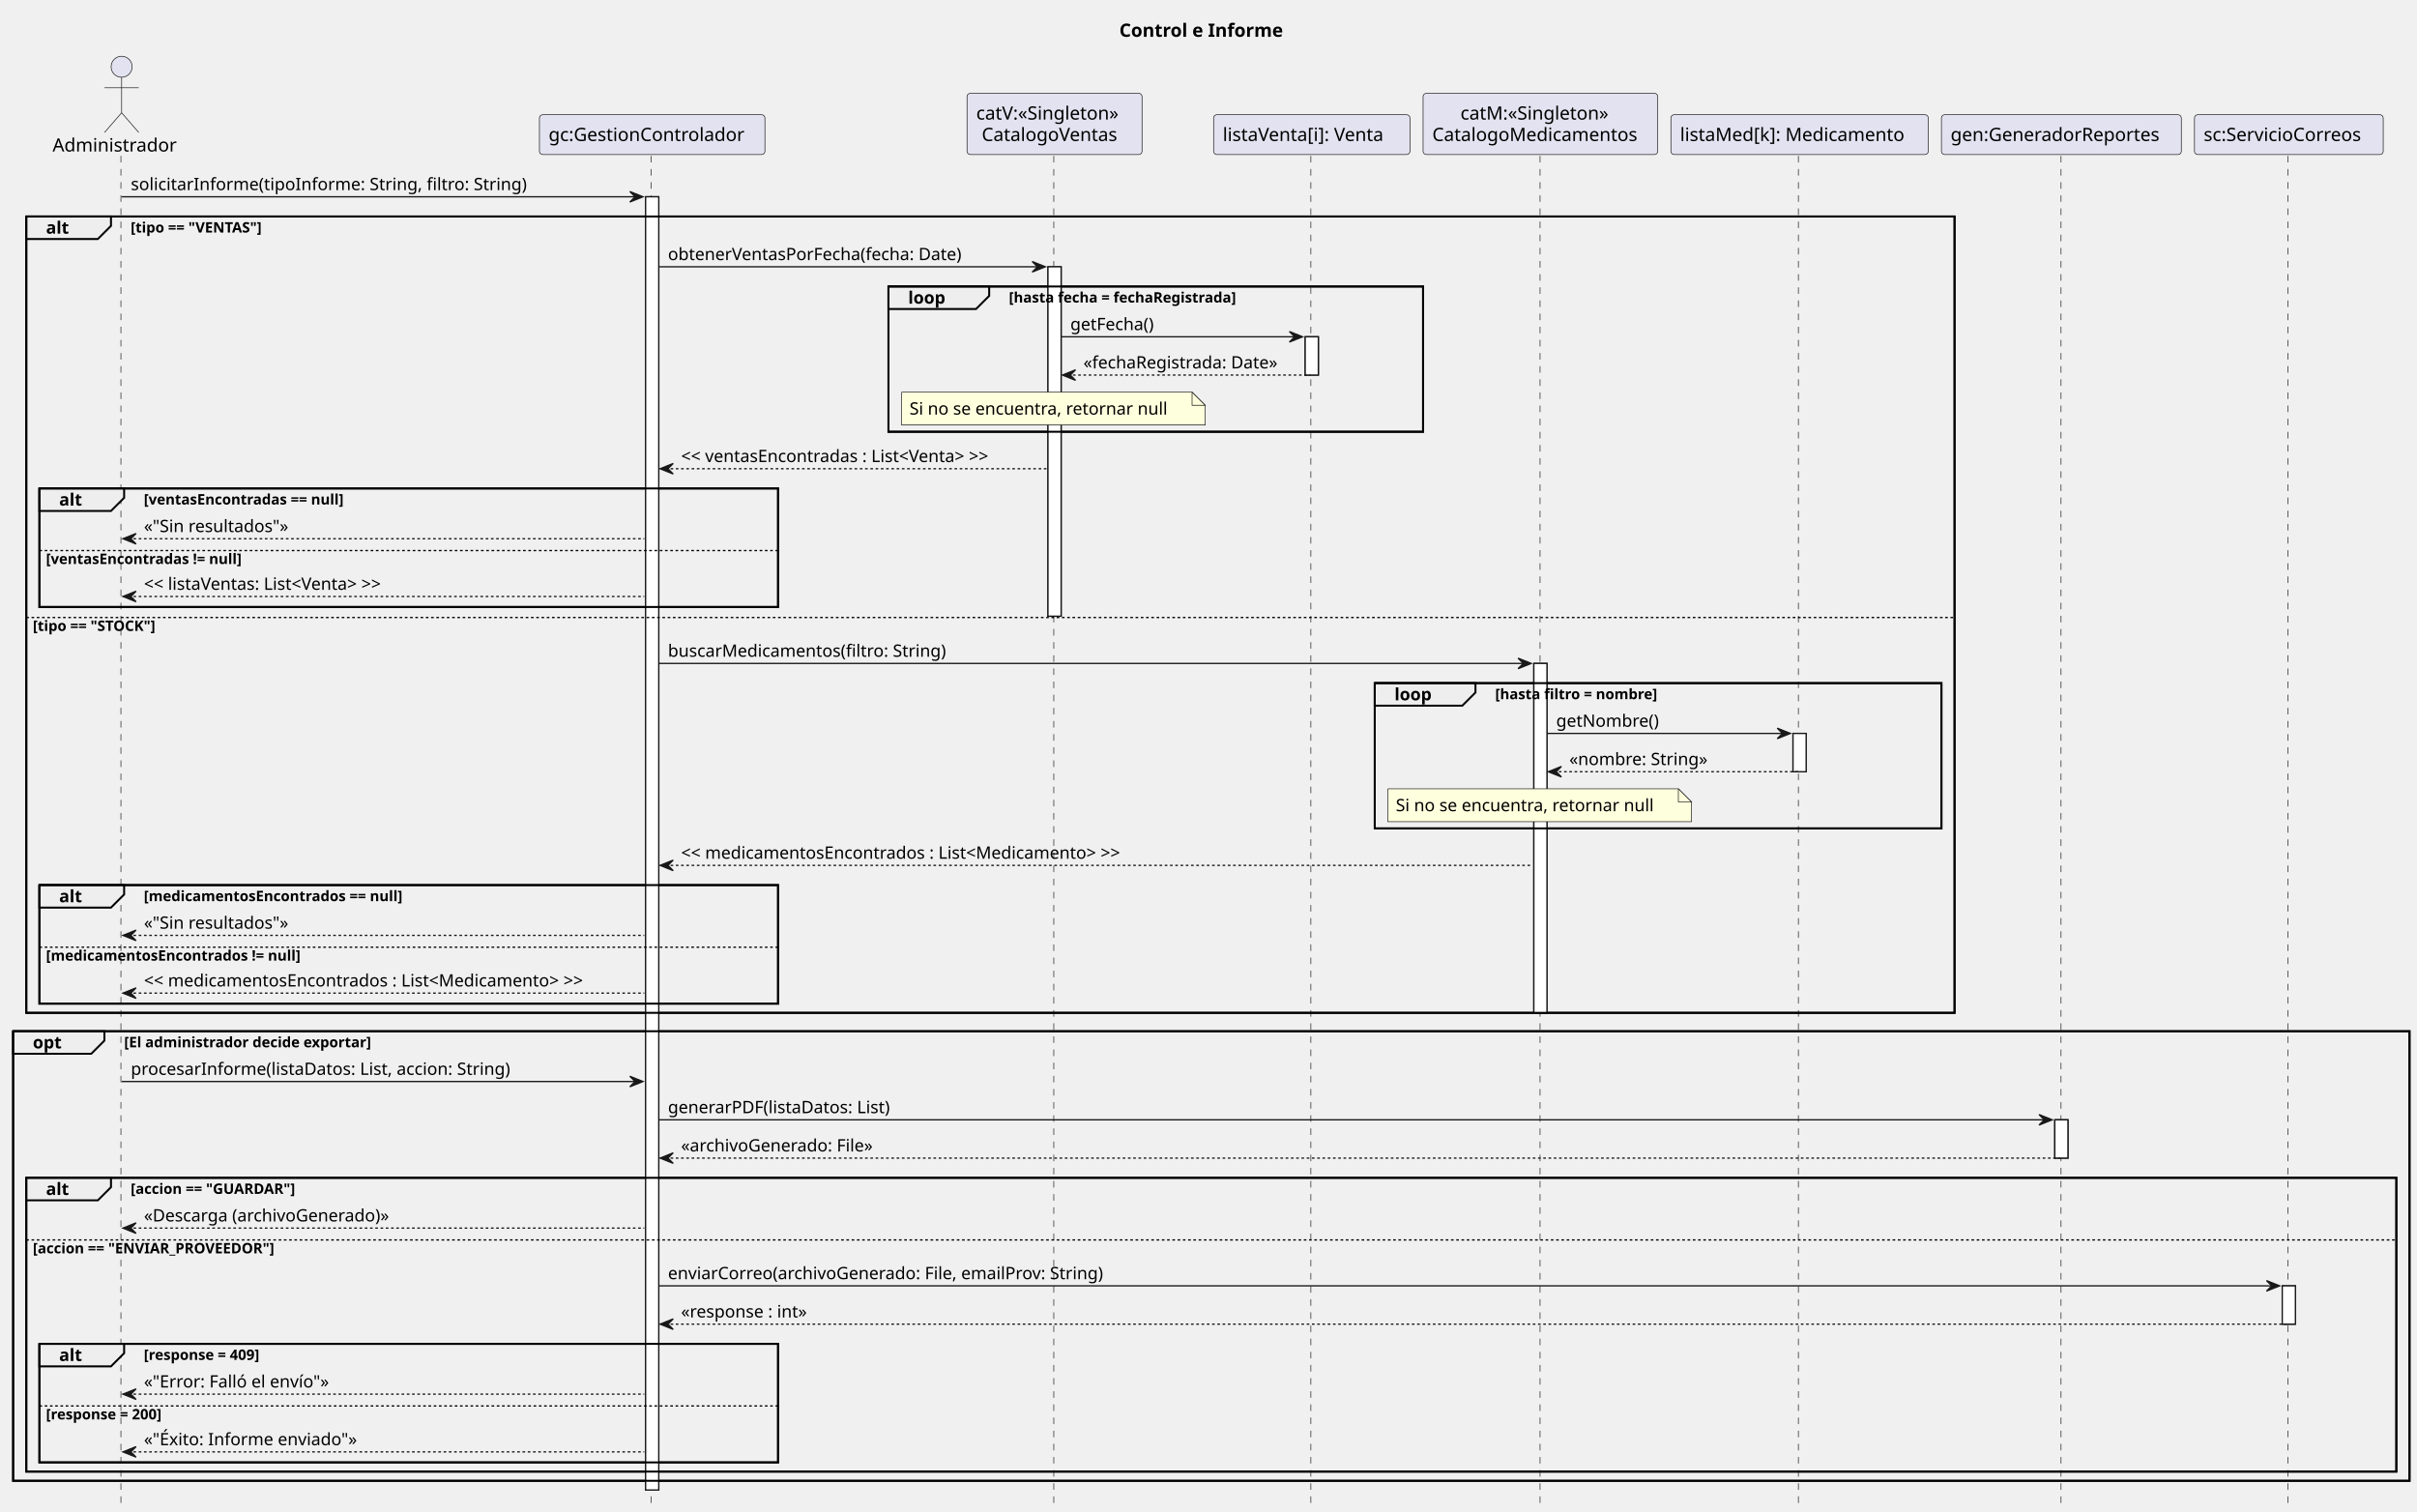
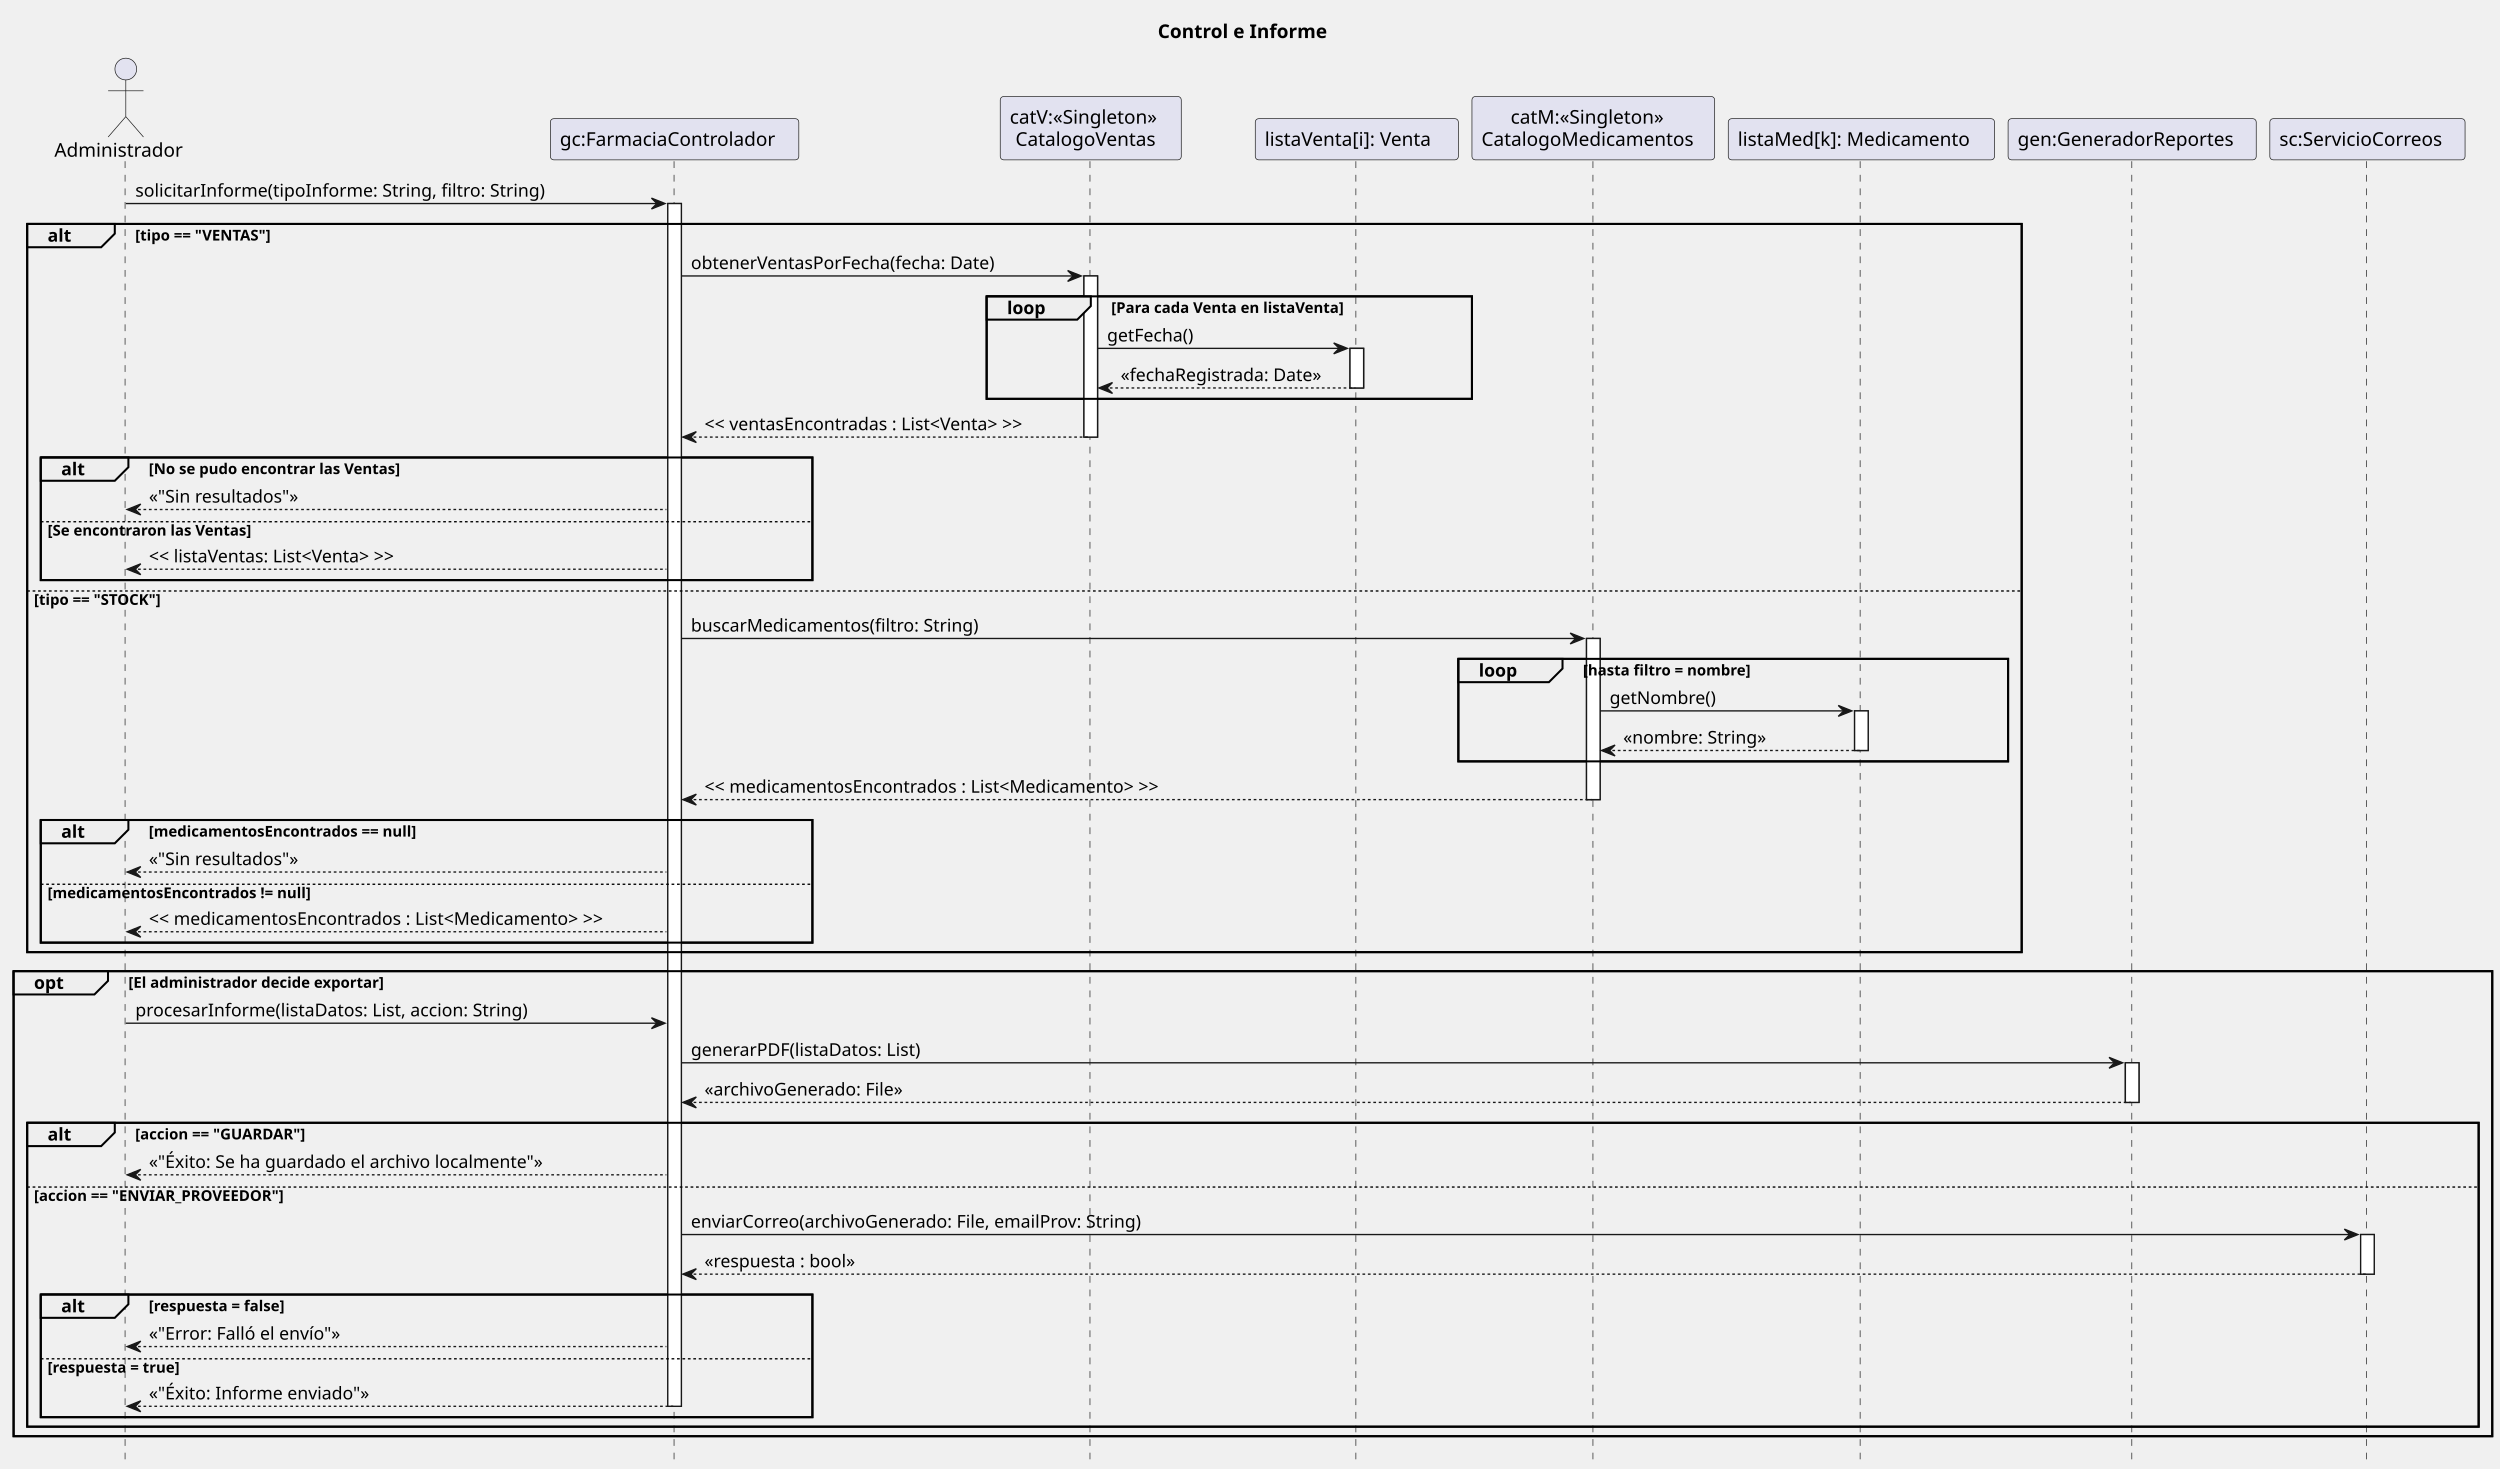
- <svg xmlns="http://www.w3.org/2000/svg" contentStyleType="text/css" data-diagram-type="SEQUENCE" height="1150px" preserveAspectRatio="none" style="width:1839px;height:1150px;background:#FFFFFF;" version="1.1" viewBox="0 0 1839 1150" width="1839px" zoomAndPan="magnify">
+ <svg xmlns="http://www.w3.org/2000/svg" contentStyleType="text/css" data-diagram-type="SEQUENCE" height="1080px" preserveAspectRatio="none" style="width:1839px;height:1080px;background:#FFFFFF;" version="1.1" viewBox="0 0 1839 1080" width="1839px" zoomAndPan="magnify">
  <defs />
  <g>
    <text fill="#000000" font-family="sans-serif" font-size="14" font-weight="bold" lengthAdjust="spacing" textLength="138.988" x="851.655" y="27.995">Control e Informe</text>
    <g>
-       <rect fill="#FFFFFF" height="984.008" style="stroke:#181818;stroke-width:1;" width="10" x="491.217" y="149.727" />
-     </g>
-     <g>
-       <rect fill="#FFFFFF" height="265.867" style="stroke:#181818;stroke-width:1;" width="10" x="797.36" y="202.992" />
+       <rect fill="#FFFFFF" height="884.742" style="stroke:#181818;stroke-width:1;" width="10" x="491.217" y="149.727" />
+     </g>
+     <g>
+       <rect fill="#FFFFFF" height="118.531" style="stroke:#181818;stroke-width:1;" width="10" x="797.36" y="202.992" />
    </g>
    <g>
      <rect fill="#FFFFFF" height="29.133" style="stroke:#181818;stroke-width:1;" width="10" x="993.073" y="256.258" />
    </g>
    <g>
-       <rect fill="#FFFFFF" height="265.867" style="stroke:#181818;stroke-width:1;" width="10" x="1167.04" y="504.797" />
-     </g>
-     <g>
-       <rect fill="#FFFFFF" height="29.133" style="stroke:#181818;stroke-width:1;" width="10" x="1364.235" y="558.062" />
-     </g>
-     <g>
-       <rect fill="#FFFFFF" height="29.133" style="stroke:#181818;stroke-width:1;" width="10" x="1563.419" y="852.062" />
-     </g>
-     <g>
-       <rect fill="#FFFFFF" height="29.133" style="stroke:#181818;stroke-width:1;" width="10" x="1736.491" y="978.398" />
-     </g>
-     <rect fill="none" height="605.938" style="stroke:#000000;stroke-width:1.5;" width="1467.156" x="20" y="164.727" />
-     <rect fill="none" height="110.531" style="stroke:#000000;stroke-width:1.5;" width="406.766" x="676" y="217.992" />
-     <rect fill="none" height="90.203" style="stroke:#000000;stroke-width:1.5;" width="562.004" x="30" y="371.656" />
-     <rect fill="none" height="110.531" style="stroke:#000000;stroke-width:1.5;" width="431.156" x="1046" y="519.797" />
-     <rect fill="none" height="90.203" style="stroke:#000000;stroke-width:1.5;" width="562.004" x="30" y="673.461" />
-     <rect fill="none" height="342.07" style="stroke:#000000;stroke-width:1.5;" width="1823.299" x="10" y="784.664" />
-     <rect fill="none" height="223.539" style="stroke:#000000;stroke-width:1.5;" width="1803.299" x="20" y="896.195" />
-     <rect fill="none" height="90.203" style="stroke:#000000;stroke-width:1.5;" width="562.004" x="30" y="1022.531" />
+       <rect fill="#FFFFFF" height="118.531" style="stroke:#181818;stroke-width:1;" width="10" x="1167.04" y="469.664" />
+     </g>
+     <g>
+       <rect fill="#FFFFFF" height="29.133" style="stroke:#181818;stroke-width:1;" width="10" x="1364.235" y="522.93" />
+     </g>
+     <g>
+       <rect fill="#FFFFFF" height="29.133" style="stroke:#181818;stroke-width:1;" width="10" x="1563.419" y="781.797" />
+     </g>
+     <g>
+       <rect fill="#FFFFFF" height="29.133" style="stroke:#181818;stroke-width:1;" width="10" x="1736.491" y="908.133" />
+     </g>
+     <rect fill="none" height="535.672" style="stroke:#000000;stroke-width:1.5;" width="1467.156" x="20" y="164.727" />
+     <rect fill="none" height="75.398" style="stroke:#000000;stroke-width:1.5;" width="356.984" x="725.781" y="217.992" />
+     <rect fill="none" height="90.203" style="stroke:#000000;stroke-width:1.5;" width="567.603" x="30" y="336.523" />
+     <rect fill="none" height="75.398" style="stroke:#000000;stroke-width:1.5;" width="404.391" x="1072.766" y="484.664" />
+     <rect fill="none" height="90.203" style="stroke:#000000;stroke-width:1.5;" width="567.603" x="30" y="603.195" />
+     <rect fill="none" height="342.07" style="stroke:#000000;stroke-width:1.5;" width="1823.299" x="10" y="714.398" />
+     <rect fill="none" height="223.539" style="stroke:#000000;stroke-width:1.5;" width="1803.299" x="20" y="825.93" />
+     <rect fill="none" height="90.203" style="stroke:#000000;stroke-width:1.5;" width="567.603" x="30" y="952.266" />
    <g class="participant-lifeline" data-entity-uid="part1" data-qualified-name="admin" id="part1-lifeline">
      <g>
-         <rect fill="#000000" fill-opacity="0" height="1025.141" width="8" x="88.54" y="118.594" />
-         <line style="stroke:#181818;stroke-width:0.5;stroke-dasharray:5,5;" x1="92" x2="92" y1="118.594" y2="1143.734" />
+         <rect fill="#000000" fill-opacity="0" height="954.875" width="8" x="88.54" y="118.594" />
+         <line style="stroke:#181818;stroke-width:0.5;stroke-dasharray:5,5;" x1="92" x2="92" y1="118.594" y2="1073.469" />
      </g>
    </g>
    <g class="participant-lifeline" data-entity-uid="part2" data-qualified-name="ctrl" id="part2-lifeline">
      <g>
-         <rect fill="#000000" fill-opacity="0" height="1025.141" width="8" x="492.217" y="118.594" />
-         <line style="stroke:#181818;stroke-width:0.5;stroke-dasharray:5,5;" x1="495.429" x2="495.429" y1="118.594" y2="1143.734" />
+         <rect fill="#000000" fill-opacity="0" height="954.875" width="8" x="492.217" y="118.594" />
+         <line style="stroke:#181818;stroke-width:0.5;stroke-dasharray:5,5;" x1="495.831" x2="495.831" y1="118.594" y2="1073.469" />
      </g>
    </g>
    <g class="participant-lifeline" data-entity-uid="part3" data-qualified-name="cat_ventas" id="part3-lifeline">
      <g>
-         <rect fill="#000000" fill-opacity="0" height="1025.141" width="8" x="798.36" y="118.594" />
-         <line style="stroke:#181818;stroke-width:0.5;stroke-dasharray:5,5;" x1="801.781" x2="801.781" y1="118.594" y2="1143.734" />
+         <rect fill="#000000" fill-opacity="0" height="954.875" width="8" x="798.36" y="118.594" />
+         <line style="stroke:#181818;stroke-width:0.5;stroke-dasharray:5,5;" x1="801.781" x2="801.781" y1="118.594" y2="1073.469" />
      </g>
    </g>
    <g class="participant-lifeline" data-entity-uid="part4" data-qualified-name="venta" id="part4-lifeline">
      <g>
-         <rect fill="#000000" fill-opacity="0" height="1025.141" width="8" x="994.073" y="118.594" />
-         <line style="stroke:#181818;stroke-width:0.5;stroke-dasharray:5,5;" x1="997.38" x2="997.38" y1="118.594" y2="1143.734" />
+         <rect fill="#000000" fill-opacity="0" height="954.875" width="8" x="994.073" y="118.594" />
+         <line style="stroke:#181818;stroke-width:0.5;stroke-dasharray:5,5;" x1="997.38" x2="997.38" y1="118.594" y2="1073.469" />
      </g>
    </g>
    <g class="participant-lifeline" data-entity-uid="part5" data-qualified-name="cat_med" id="part5-lifeline">
      <g>
-         <rect fill="#000000" fill-opacity="0" height="1025.141" width="8" x="1168.04" y="118.594" />
-         <line style="stroke:#181818;stroke-width:0.5;stroke-dasharray:5,5;" x1="1171.766" x2="1171.766" y1="118.594" y2="1143.734" />
+         <rect fill="#000000" fill-opacity="0" height="954.875" width="8" x="1168.04" y="118.594" />
+         <line style="stroke:#181818;stroke-width:0.5;stroke-dasharray:5,5;" x1="1171.766" x2="1171.766" y1="118.594" y2="1073.469" />
      </g>
    </g>
    <g class="participant-lifeline" data-entity-uid="part6" data-qualified-name="med" id="part6-lifeline">
      <g>
-         <rect fill="#000000" fill-opacity="0" height="1025.141" width="8" x="1365.235" y="118.594" />
-         <line style="stroke:#181818;stroke-width:0.5;stroke-dasharray:5,5;" x1="1368.313" x2="1368.313" y1="118.594" y2="1143.734" />
+         <rect fill="#000000" fill-opacity="0" height="954.875" width="8" x="1365.235" y="118.594" />
+         <line style="stroke:#181818;stroke-width:0.5;stroke-dasharray:5,5;" x1="1368.313" x2="1368.313" y1="118.594" y2="1073.469" />
      </g>
    </g>
    <g class="participant-lifeline" data-entity-uid="part7" data-qualified-name="gen" id="part7-lifeline">
      <g>
-         <rect fill="#000000" fill-opacity="0" height="1025.141" width="8" x="1564.419" y="118.594" />
-         <line style="stroke:#181818;stroke-width:0.5;stroke-dasharray:5,5;" x1="1568.156" x2="1568.156" y1="118.594" y2="1143.734" />
+         <rect fill="#000000" fill-opacity="0" height="954.875" width="8" x="1564.419" y="118.594" />
+         <line style="stroke:#181818;stroke-width:0.5;stroke-dasharray:5,5;" x1="1568.156" x2="1568.156" y1="118.594" y2="1073.469" />
      </g>
    </g>
    <g class="participant-lifeline" data-entity-uid="part8" data-qualified-name="srv_mail" id="part8-lifeline">
      <g>
-         <rect fill="#000000" fill-opacity="0" height="1025.141" width="8" x="1737.491" y="118.594" />
-         <line style="stroke:#181818;stroke-width:0.5;stroke-dasharray:5,5;" x1="1740.683" x2="1740.683" y1="118.594" y2="1143.734" />
+         <rect fill="#000000" fill-opacity="0" height="954.875" width="8" x="1737.491" y="118.594" />
+         <line style="stroke:#181818;stroke-width:0.5;stroke-dasharray:5,5;" x1="1740.683" x2="1740.683" y1="118.594" y2="1073.469" />
      </g>
    </g>
    <g class="participant participant-head" data-entity-uid="part1" data-qualified-name="admin" id="part1-head">
      <text fill="#000000" font-family="sans-serif" font-size="14" lengthAdjust="spacing" textLength="99.08" x="40" y="115.292">Administrador</text>
      <ellipse cx="92.54" cy="50.797" fill="#E2E2F0" rx="8" ry="8" style="stroke:#181818;stroke-width:0.5;" />
      <path d="M92.54,58.797 L92.54,85.797 M79.54,66.797 L105.54,66.797 M92.54,85.797 L79.54,100.797 M92.54,85.797 L105.54,100.797" fill="none" style="stroke:#181818;stroke-width:0.5;" />
    </g>
    <g class="participant participant-head" data-entity-uid="part2" data-qualified-name="ctrl" id="part2-head">
-       <rect fill="#E2E2F0" height="30.297" rx="2.5" ry="2.5" style="stroke:#181818;stroke-width:0.5;" width="171.575" x="410.429" y="87.297" />
-       <text fill="#000000" font-family="sans-serif" font-size="14" lengthAdjust="spacing" textLength="157.575" x="417.429" y="107.292">gc:GestionControlador</text>
+       <rect fill="#E2E2F0" height="30.297" rx="2.5" ry="2.5" style="stroke:#181818;stroke-width:0.5;" width="182.773" x="404.831" y="87.297" />
+       <text fill="#000000" font-family="sans-serif" font-size="14" lengthAdjust="spacing" textLength="168.773" x="411.831" y="107.292">gc:FarmaciaControlador</text>
    </g>
    <g class="participant participant-head" data-entity-uid="part3" data-qualified-name="cat_ventas" id="part3-head">
      <rect fill="#E2E2F0" height="46.594" rx="2.5" ry="2.5" style="stroke:#181818;stroke-width:0.5;" width="133.157" x="735.781" y="71" />
      <text fill="#000000" font-family="sans-serif" font-size="14" lengthAdjust="spacing" textLength="119.157" x="742.781" y="90.995">catV:«Singleton»</text>
      <text fill="#000000" font-family="sans-serif" font-size="14" lengthAdjust="spacing" textLength="110.756" x="746.982" y="107.292">CatalogoVentas</text>
    </g>
    <g class="participant participant-head" data-entity-uid="part4" data-qualified-name="venta" id="part4-head">
      <rect fill="#E2E2F0" height="30.297" rx="2.5" ry="2.5" style="stroke:#181818;stroke-width:0.5;" width="149.386" x="923.38" y="87.297" />
      <text fill="#000000" font-family="sans-serif" font-size="14" lengthAdjust="spacing" textLength="135.386" x="930.38" y="107.292">listaVenta[i]: Venta</text>
    </g>
    <g class="participant participant-head" data-entity-uid="part5" data-qualified-name="cat_med" id="part5-head">
      <rect fill="#E2E2F0" height="46.594" rx="2.5" ry="2.5" style="stroke:#181818;stroke-width:0.5;" width="178.548" x="1082.766" y="71" />
      <text fill="#000000" font-family="sans-serif" font-size="14" lengthAdjust="spacing" textLength="121.659" x="1111.21" y="90.995">catM:«Singleton»</text>
      <text fill="#000000" font-family="sans-serif" font-size="14" lengthAdjust="spacing" textLength="164.548" x="1089.766" y="107.292">CatalogoMedicamentos</text>
    </g>
    <g class="participant participant-head" data-entity-uid="part6" data-qualified-name="med" id="part6-head">
      <rect fill="#E2E2F0" height="30.297" rx="2.5" ry="2.5" style="stroke:#181818;stroke-width:0.5;" width="195.843" x="1271.313" y="87.297" />
      <text fill="#000000" font-family="sans-serif" font-size="14" lengthAdjust="spacing" textLength="181.843" x="1278.313" y="107.292">listaMed[k]: Medicamento</text>
    </g>
    <g class="participant participant-head" data-entity-uid="part7" data-qualified-name="gen" id="part7-head">
      <rect fill="#E2E2F0" height="30.297" rx="2.5" ry="2.5" style="stroke:#181818;stroke-width:0.5;" width="182.526" x="1477.156" y="87.297" />
      <text fill="#000000" font-family="sans-serif" font-size="14" lengthAdjust="spacing" textLength="168.526" x="1484.156" y="107.292">gen:GeneradorReportes</text>
    </g>
    <g class="participant participant-head" data-entity-uid="part8" data-qualified-name="srv_mail" id="part8-head">
      <rect fill="#E2E2F0" height="30.297" rx="2.5" ry="2.5" style="stroke:#181818;stroke-width:0.5;" width="143.616" x="1669.683" y="87.297" />
      <text fill="#000000" font-family="sans-serif" font-size="14" lengthAdjust="spacing" textLength="129.616" x="1676.683" y="107.292">sc:ServicioCorreos</text>
    </g>
    <g>
-       <rect fill="#FFFFFF" height="984.008" style="stroke:#181818;stroke-width:1;" width="10" x="491.217" y="149.727" />
-     </g>
-     <g>
-       <rect fill="#FFFFFF" height="265.867" style="stroke:#181818;stroke-width:1;" width="10" x="797.36" y="202.992" />
+       <rect fill="#FFFFFF" height="884.742" style="stroke:#181818;stroke-width:1;" width="10" x="491.217" y="149.727" />
+     </g>
+     <g>
+       <rect fill="#FFFFFF" height="118.531" style="stroke:#181818;stroke-width:1;" width="10" x="797.36" y="202.992" />
    </g>
    <g>
      <rect fill="#FFFFFF" height="29.133" style="stroke:#181818;stroke-width:1;" width="10" x="993.073" y="256.258" />
    </g>
    <g>
-       <rect fill="#FFFFFF" height="265.867" style="stroke:#181818;stroke-width:1;" width="10" x="1167.04" y="504.797" />
-     </g>
-     <g>
-       <rect fill="#FFFFFF" height="29.133" style="stroke:#181818;stroke-width:1;" width="10" x="1364.235" y="558.062" />
-     </g>
-     <g>
-       <rect fill="#FFFFFF" height="29.133" style="stroke:#181818;stroke-width:1;" width="10" x="1563.419" y="852.062" />
-     </g>
-     <g>
-       <rect fill="#FFFFFF" height="29.133" style="stroke:#181818;stroke-width:1;" width="10" x="1736.491" y="978.398" />
+       <rect fill="#FFFFFF" height="118.531" style="stroke:#181818;stroke-width:1;" width="10" x="1167.04" y="469.664" />
+     </g>
+     <g>
+       <rect fill="#FFFFFF" height="29.133" style="stroke:#181818;stroke-width:1;" width="10" x="1364.235" y="522.93" />
+     </g>
+     <g>
+       <rect fill="#FFFFFF" height="29.133" style="stroke:#181818;stroke-width:1;" width="10" x="1563.419" y="781.797" />
+     </g>
+     <g>
+       <rect fill="#FFFFFF" height="29.133" style="stroke:#181818;stroke-width:1;" width="10" x="1736.491" y="908.133" />
    </g>
    <g class="message" data-entity-1="part1" data-entity-2="part2" id="msg1">
      <polygon fill="#181818" points="479.217,145.727,489.217,149.727,479.217,153.727,483.217,149.727" style="stroke:#181818;stroke-width:1;" />
      <line style="stroke:#181818;stroke-width:1;" x1="92.54" x2="485.217" y1="149.727" y2="149.727" />
      <text fill="#000000" font-family="sans-serif" font-size="13" lengthAdjust="spacing" textLength="320.474" x="99.54" y="144.661">solicitarInforme(tipoInforme: String, filtro: String)</text>
    </g>
    <path d="M20,164.727 L84.443,164.727 L84.443,171.859 L74.443,181.859 L20,181.859 L20,164.727" fill="#EEEEEE" style="stroke:#000000;stroke-width:1.5;" />
-     <rect fill="none" height="605.938" style="stroke:#000000;stroke-width:1.5;" width="1467.156" x="20" y="164.727" />
+     <rect fill="none" height="535.672" style="stroke:#000000;stroke-width:1.5;" width="1467.156" x="20" y="164.727" />
    <text fill="#000000" font-family="sans-serif" font-size="13" font-weight="bold" lengthAdjust="spacing" textLength="19.443" x="35" y="177.793">alt</text>
    <text fill="#000000" font-family="sans-serif" font-size="11" font-weight="bold" lengthAdjust="spacing" textLength="121.242" x="99.443" y="176.937">[tipo == "VENTAS"]</text>
    <g class="message" data-entity-1="part2" data-entity-2="part3" id="msg2">
      <polygon fill="#181818" points="785.36,198.992,795.36,202.992,785.36,206.992,789.36,202.992" style="stroke:#181818;stroke-width:1;" />
      <line style="stroke:#181818;stroke-width:1;" x1="501.217" x2="791.36" y1="202.992" y2="202.992" />
      <text fill="#000000" font-family="sans-serif" font-size="13" lengthAdjust="spacing" textLength="241.471" x="508.217" y="197.926">obtenerVentasPorFecha(fecha: Date)</text>
    </g>
-     <path d="M676,217.992 L752.624,217.992 L752.624,225.125 L742.624,235.125 L676,235.125 L676,217.992" fill="#EEEEEE" style="stroke:#000000;stroke-width:1.5;" />
-     <rect fill="none" height="110.531" style="stroke:#000000;stroke-width:1.5;" width="406.766" x="676" y="217.992" />
-     <text fill="#000000" font-family="sans-serif" font-size="13" font-weight="bold" lengthAdjust="spacing" textLength="31.624" x="691" y="231.059">loop</text>
-     <text fill="#000000" font-family="sans-serif" font-size="11" font-weight="bold" lengthAdjust="spacing" textLength="200.809" x="767.624" y="230.203">[hasta fecha = fechaRegistrada]</text>
+     <path d="M725.781,217.992 L802.405,217.992 L802.405,225.125 L792.405,235.125 L725.781,235.125 L725.781,217.992" fill="#EEEEEE" style="stroke:#000000;stroke-width:1.5;" />
+     <rect fill="none" height="75.398" style="stroke:#000000;stroke-width:1.5;" width="356.984" x="725.781" y="217.992" />
+     <text fill="#000000" font-family="sans-serif" font-size="13" font-weight="bold" lengthAdjust="spacing" textLength="31.624" x="740.781" y="231.059">loop</text>
+     <text fill="#000000" font-family="sans-serif" font-size="11" font-weight="bold" lengthAdjust="spacing" textLength="197.978" x="817.405" y="230.203">[Para cada Venta en listaVenta]</text>
    <g class="message" data-entity-1="part3" data-entity-2="part4" id="msg3">
      <polygon fill="#181818" points="981.073,252.258,991.073,256.258,981.073,260.258,985.073,256.258" style="stroke:#181818;stroke-width:1;" />
      <line style="stroke:#181818;stroke-width:1;" x1="807.36" x2="987.073" y1="256.258" y2="256.258" />
      <text fill="#000000" font-family="sans-serif" font-size="13" lengthAdjust="spacing" textLength="70.319" x="814.36" y="251.192">getFecha()</text>
    </g>
    <g class="message" data-entity-1="part4" data-entity-2="part3" id="msg4">
      <polygon fill="#181818" points="818.36,281.391,808.36,285.391,818.36,289.391,814.36,285.391" style="stroke:#181818;stroke-width:1;" />
      <line style="stroke:#181818;stroke-width:1;stroke-dasharray:2,2;" x1="812.36" x2="997.073" y1="285.391" y2="285.391" />
      <text fill="#000000" font-family="sans-serif" font-size="13" lengthAdjust="spacing" textLength="161.713" x="824.36" y="280.325">«fechaRegistrada: Date»</text>
    </g>
-     <path d="M686,298.391 L686,323.391 L917,323.391 L917,308.391 L907,298.391 L686,298.391" fill="#FEFFDD" style="stroke:#181818;stroke-width:0.5;" />
-     <path d="M907,298.391 L907,308.391 L917,308.391 L907,298.391" fill="#FEFFDD" style="stroke:#181818;stroke-width:0.5;" />
-     <text fill="#000000" font-family="sans-serif" font-size="13" lengthAdjust="spacing" textLength="210.882" x="692" y="315.457">Si no se encuentra, retornar null</text>
    <g class="message" data-entity-1="part3" data-entity-2="part2" id="msg5">
-       <polygon fill="#181818" points="512.217,352.656,502.217,356.656,512.217,360.656,508.217,356.656" style="stroke:#181818;stroke-width:1;" />
-       <line style="stroke:#181818;stroke-width:1;stroke-dasharray:2,2;" x1="506.217" x2="796.36" y1="356.656" y2="356.656" />
-       <text fill="#000000" font-family="sans-serif" font-size="13" lengthAdjust="spacing" textLength="272.143" x="518.217" y="351.59">&lt;&lt; ventasEncontradas : List&lt;Venta&gt; &gt;&gt;</text>
-     </g>
-     <path d="M30,371.656 L94.443,371.656 L94.443,378.789 L84.443,388.789 L30,388.789 L30,371.656" fill="#EEEEEE" style="stroke:#000000;stroke-width:1.5;" />
-     <rect fill="none" height="90.203" style="stroke:#000000;stroke-width:1.5;" width="562.004" x="30" y="371.656" />
-     <text fill="#000000" font-family="sans-serif" font-size="13" font-weight="bold" lengthAdjust="spacing" textLength="19.443" x="45" y="384.723">alt</text>
-     <text fill="#000000" font-family="sans-serif" font-size="11" font-weight="bold" lengthAdjust="spacing" textLength="178.245" x="109.443" y="383.867">[ventasEncontradas == null]</text>
+       <polygon fill="#181818" points="512.217,317.523,502.217,321.523,512.217,325.523,508.217,321.523" style="stroke:#181818;stroke-width:1;" />
+       <line style="stroke:#181818;stroke-width:1;stroke-dasharray:2,2;" x1="506.217" x2="801.36" y1="321.523" y2="321.523" />
+       <text fill="#000000" font-family="sans-serif" font-size="13" lengthAdjust="spacing" textLength="272.143" x="518.217" y="316.457">&lt;&lt; ventasEncontradas : List&lt;Venta&gt; &gt;&gt;</text>
+     </g>
+     <path d="M30,336.523 L94.443,336.523 L94.443,343.656 L84.443,353.656 L30,353.656 L30,336.523" fill="#EEEEEE" style="stroke:#000000;stroke-width:1.5;" />
+     <rect fill="none" height="90.203" style="stroke:#000000;stroke-width:1.5;" width="567.603" x="30" y="336.523" />
+     <text fill="#000000" font-family="sans-serif" font-size="13" font-weight="bold" lengthAdjust="spacing" textLength="19.443" x="45" y="349.59">alt</text>
+     <text fill="#000000" font-family="sans-serif" font-size="11" font-weight="bold" lengthAdjust="spacing" textLength="212.615" x="109.443" y="348.734">[No se pudo encontrar las Ventas]</text>
    <g class="message" data-entity-1="part2" data-entity-2="part1" id="msg6">
-       <polygon fill="#181818" points="103.54,405.922,93.54,409.922,103.54,413.922,99.54,409.922" style="stroke:#181818;stroke-width:1;" />
-       <line style="stroke:#181818;stroke-width:1;stroke-dasharray:2,2;" x1="97.54" x2="490.217" y1="409.922" y2="409.922" />
-       <text fill="#000000" font-family="sans-serif" font-size="13" lengthAdjust="spacing" textLength="120.11" x="109.54" y="404.856">«"Sin resultados"»</text>
-     </g>
-     <line style="stroke:#000000;stroke-width:1;stroke-dasharray:2,2;" x1="30" x2="592.004" y1="418.922" y2="418.922" />
-     <text fill="#000000" font-family="sans-serif" font-size="11" font-weight="bold" lengthAdjust="spacing" textLength="174.045" x="35" y="429.132">[ventasEncontradas != null]</text>
+       <polygon fill="#181818" points="103.54,370.789,93.54,374.789,103.54,378.789,99.54,374.789" style="stroke:#181818;stroke-width:1;" />
+       <line style="stroke:#181818;stroke-width:1;stroke-dasharray:2,2;" x1="97.54" x2="490.217" y1="374.789" y2="374.789" />
+       <text fill="#000000" font-family="sans-serif" font-size="13" lengthAdjust="spacing" textLength="120.11" x="109.54" y="369.723">«"Sin resultados"»</text>
+     </g>
+     <line style="stroke:#000000;stroke-width:1;stroke-dasharray:2,2;" x1="30" x2="597.603" y1="383.789" y2="383.789" />
+     <text fill="#000000" font-family="sans-serif" font-size="11" font-weight="bold" lengthAdjust="spacing" textLength="173.819" x="35" y="394">[Se encontraron las Ventas]</text>
    <g class="message" data-entity-1="part2" data-entity-2="part1" id="msg7">
-       <polygon fill="#181818" points="103.54,449.859,93.54,453.859,103.54,457.859,99.54,453.859" style="stroke:#181818;stroke-width:1;" />
-       <line style="stroke:#181818;stroke-width:1;stroke-dasharray:2,2;" x1="97.54" x2="490.217" y1="453.859" y2="453.859" />
-       <text fill="#000000" font-family="sans-serif" font-size="13" lengthAdjust="spacing" textLength="215.078" x="109.54" y="448.793">&lt;&lt; listaVentas: List&lt;Venta&gt; &gt;&gt;</text>
-     </g>
-     <line style="stroke:#000000;stroke-width:1;stroke-dasharray:2,2;" x1="20" x2="1487.156" y1="469.859" y2="469.859" />
-     <text fill="#000000" font-family="sans-serif" font-size="11" font-weight="bold" lengthAdjust="spacing" textLength="113.443" x="25" y="480.07">[tipo == "STOCK"]</text>
+       <polygon fill="#181818" points="103.54,414.727,93.54,418.727,103.54,422.727,99.54,418.727" style="stroke:#181818;stroke-width:1;" />
+       <line style="stroke:#181818;stroke-width:1;stroke-dasharray:2,2;" x1="97.54" x2="490.217" y1="418.727" y2="418.727" />
+       <text fill="#000000" font-family="sans-serif" font-size="13" lengthAdjust="spacing" textLength="215.078" x="109.54" y="413.661">&lt;&lt; listaVentas: List&lt;Venta&gt; &gt;&gt;</text>
+     </g>
+     <line style="stroke:#000000;stroke-width:1;stroke-dasharray:2,2;" x1="20" x2="1487.156" y1="434.727" y2="434.727" />
+     <text fill="#000000" font-family="sans-serif" font-size="11" font-weight="bold" lengthAdjust="spacing" textLength="113.443" x="25" y="444.937">[tipo == "STOCK"]</text>
    <g class="message" data-entity-1="part2" data-entity-2="part5" id="msg8">
-       <polygon fill="#181818" points="1155.04,500.797,1165.04,504.797,1155.04,508.797,1159.04,504.797" style="stroke:#181818;stroke-width:1;" />
-       <line style="stroke:#181818;stroke-width:1;" x1="501.217" x2="1161.04" y1="504.797" y2="504.797" />
-       <text fill="#000000" font-family="sans-serif" font-size="13" lengthAdjust="spacing" textLength="226.288" x="508.217" y="499.731">buscarMedicamentos(filtro: String)</text>
-     </g>
-     <path d="M1046,519.797 L1122.624,519.797 L1122.624,526.93 L1112.624,536.93 L1046,536.93 L1046,519.797" fill="#EEEEEE" style="stroke:#000000;stroke-width:1.5;" />
-     <rect fill="none" height="110.531" style="stroke:#000000;stroke-width:1.5;" width="431.156" x="1046" y="519.797" />
-     <text fill="#000000" font-family="sans-serif" font-size="13" font-weight="bold" lengthAdjust="spacing" textLength="31.624" x="1061" y="532.864">loop</text>
-     <text fill="#000000" font-family="sans-serif" font-size="11" font-weight="bold" lengthAdjust="spacing" textLength="143.419" x="1137.624" y="532.007">[hasta filtro = nombre]</text>
+       <polygon fill="#181818" points="1155.04,465.664,1165.04,469.664,1155.04,473.664,1159.04,469.664" style="stroke:#181818;stroke-width:1;" />
+       <line style="stroke:#181818;stroke-width:1;" x1="501.217" x2="1161.04" y1="469.664" y2="469.664" />
+       <text fill="#000000" font-family="sans-serif" font-size="13" lengthAdjust="spacing" textLength="226.288" x="508.217" y="464.598">buscarMedicamentos(filtro: String)</text>
+     </g>
+     <path d="M1072.766,484.664 L1149.39,484.664 L1149.39,491.797 L1139.39,501.797 L1072.766,501.797 L1072.766,484.664" fill="#EEEEEE" style="stroke:#000000;stroke-width:1.5;" />
+     <rect fill="none" height="75.398" style="stroke:#000000;stroke-width:1.5;" width="404.391" x="1072.766" y="484.664" />
+     <text fill="#000000" font-family="sans-serif" font-size="13" font-weight="bold" lengthAdjust="spacing" textLength="31.624" x="1087.766" y="497.731">loop</text>
+     <text fill="#000000" font-family="sans-serif" font-size="11" font-weight="bold" lengthAdjust="spacing" textLength="143.419" x="1164.39" y="496.875">[hasta filtro = nombre]</text>
    <g class="message" data-entity-1="part5" data-entity-2="part6" id="msg9">
-       <polygon fill="#181818" points="1352.235,554.062,1362.235,558.062,1352.235,562.062,1356.235,558.062" style="stroke:#181818;stroke-width:1;" />
-       <line style="stroke:#181818;stroke-width:1;" x1="1177.04" x2="1358.235" y1="558.062" y2="558.062" />
-       <text fill="#000000" font-family="sans-serif" font-size="13" lengthAdjust="spacing" textLength="83.427" x="1184.04" y="552.997">getNombre()</text>
+       <polygon fill="#181818" points="1352.235,518.93,1362.235,522.93,1352.235,526.93,1356.235,522.93" style="stroke:#181818;stroke-width:1;" />
+       <line style="stroke:#181818;stroke-width:1;" x1="1177.04" x2="1358.235" y1="522.93" y2="522.93" />
+       <text fill="#000000" font-family="sans-serif" font-size="13" lengthAdjust="spacing" textLength="83.427" x="1184.04" y="517.864">getNombre()</text>
    </g>
    <g class="message" data-entity-1="part6" data-entity-2="part5" id="msg10">
-       <polygon fill="#181818" points="1188.04,583.195,1178.04,587.195,1188.04,591.195,1184.04,587.195" style="stroke:#181818;stroke-width:1;" />
-       <line style="stroke:#181818;stroke-width:1;stroke-dasharray:2,2;" x1="1182.04" x2="1368.235" y1="587.195" y2="587.195" />
-       <text fill="#000000" font-family="sans-serif" font-size="13" lengthAdjust="spacing" textLength="113.668" x="1194.04" y="582.129">«nombre: String»</text>
-     </g>
-     <path d="M1056,600.195 L1056,625.195 L1287,625.195 L1287,610.195 L1277,600.195 L1056,600.195" fill="#FEFFDD" style="stroke:#181818;stroke-width:0.5;" />
-     <path d="M1277,600.195 L1277,610.195 L1287,610.195 L1277,600.195" fill="#FEFFDD" style="stroke:#181818;stroke-width:0.5;" />
-     <text fill="#000000" font-family="sans-serif" font-size="13" lengthAdjust="spacing" textLength="210.882" x="1062" y="617.262">Si no se encuentra, retornar null</text>
+       <polygon fill="#181818" points="1188.04,548.062,1178.04,552.062,1188.04,556.062,1184.04,552.062" style="stroke:#181818;stroke-width:1;" />
+       <line style="stroke:#181818;stroke-width:1;stroke-dasharray:2,2;" x1="1182.04" x2="1368.235" y1="552.062" y2="552.062" />
+       <text fill="#000000" font-family="sans-serif" font-size="13" lengthAdjust="spacing" textLength="113.668" x="1194.04" y="546.997">«nombre: String»</text>
+     </g>
    <g class="message" data-entity-1="part5" data-entity-2="part2" id="msg11">
-       <polygon fill="#181818" points="512.217,654.461,502.217,658.461,512.217,662.461,508.217,658.461" style="stroke:#181818;stroke-width:1;" />
-       <line style="stroke:#181818;stroke-width:1;stroke-dasharray:2,2;" x1="506.217" x2="1166.04" y1="658.461" y2="658.461" />
-       <text fill="#000000" font-family="sans-serif" font-size="13" lengthAdjust="spacing" textLength="374.677" x="518.217" y="653.395">&lt;&lt; medicamentosEncontrados : List&lt;Medicamento&gt; &gt;&gt;</text>
-     </g>
-     <path d="M30,673.461 L94.443,673.461 L94.443,680.594 L84.443,690.594 L30,690.594 L30,673.461" fill="#EEEEEE" style="stroke:#000000;stroke-width:1.5;" />
-     <rect fill="none" height="90.203" style="stroke:#000000;stroke-width:1.5;" width="562.004" x="30" y="673.461" />
-     <text fill="#000000" font-family="sans-serif" font-size="13" font-weight="bold" lengthAdjust="spacing" textLength="19.443" x="45" y="686.528">alt</text>
-     <text fill="#000000" font-family="sans-serif" font-size="11" font-weight="bold" lengthAdjust="spacing" textLength="227.315" x="109.443" y="685.671">[medicamentosEncontrados == null]</text>
+       <polygon fill="#181818" points="512.217,584.195,502.217,588.195,512.217,592.195,508.217,588.195" style="stroke:#181818;stroke-width:1;" />
+       <line style="stroke:#181818;stroke-width:1;stroke-dasharray:2,2;" x1="506.217" x2="1171.04" y1="588.195" y2="588.195" />
+       <text fill="#000000" font-family="sans-serif" font-size="13" lengthAdjust="spacing" textLength="374.677" x="518.217" y="583.129">&lt;&lt; medicamentosEncontrados : List&lt;Medicamento&gt; &gt;&gt;</text>
+     </g>
+     <path d="M30,603.195 L94.443,603.195 L94.443,610.328 L84.443,620.328 L30,620.328 L30,603.195" fill="#EEEEEE" style="stroke:#000000;stroke-width:1.5;" />
+     <rect fill="none" height="90.203" style="stroke:#000000;stroke-width:1.5;" width="567.603" x="30" y="603.195" />
+     <text fill="#000000" font-family="sans-serif" font-size="13" font-weight="bold" lengthAdjust="spacing" textLength="19.443" x="45" y="616.262">alt</text>
+     <text fill="#000000" font-family="sans-serif" font-size="11" font-weight="bold" lengthAdjust="spacing" textLength="227.315" x="109.443" y="615.406">[medicamentosEncontrados == null]</text>
    <g class="message" data-entity-1="part2" data-entity-2="part1" id="msg12">
-       <polygon fill="#181818" points="103.54,707.727,93.54,711.727,103.54,715.727,99.54,711.727" style="stroke:#181818;stroke-width:1;" />
-       <line style="stroke:#181818;stroke-width:1;stroke-dasharray:2,2;" x1="97.54" x2="490.217" y1="711.727" y2="711.727" />
-       <text fill="#000000" font-family="sans-serif" font-size="13" lengthAdjust="spacing" textLength="120.11" x="109.54" y="706.661">«"Sin resultados"»</text>
-     </g>
-     <line style="stroke:#000000;stroke-width:1;stroke-dasharray:2,2;" x1="30" x2="592.004" y1="720.727" y2="720.727" />
-     <text fill="#000000" font-family="sans-serif" font-size="11" font-weight="bold" lengthAdjust="spacing" textLength="223.115" x="35" y="730.937">[medicamentosEncontrados != null]</text>
+       <polygon fill="#181818" points="103.54,637.461,93.54,641.461,103.54,645.461,99.54,641.461" style="stroke:#181818;stroke-width:1;" />
+       <line style="stroke:#181818;stroke-width:1;stroke-dasharray:2,2;" x1="97.54" x2="490.217" y1="641.461" y2="641.461" />
+       <text fill="#000000" font-family="sans-serif" font-size="13" lengthAdjust="spacing" textLength="120.11" x="109.54" y="636.395">«"Sin resultados"»</text>
+     </g>
+     <line style="stroke:#000000;stroke-width:1;stroke-dasharray:2,2;" x1="30" x2="597.603" y1="650.461" y2="650.461" />
+     <text fill="#000000" font-family="sans-serif" font-size="11" font-weight="bold" lengthAdjust="spacing" textLength="223.115" x="35" y="660.671">[medicamentosEncontrados != null]</text>
    <g class="message" data-entity-1="part2" data-entity-2="part1" id="msg13">
-       <polygon fill="#181818" points="103.54,751.664,93.54,755.664,103.54,759.664,99.54,755.664" style="stroke:#181818;stroke-width:1;" />
-       <line style="stroke:#181818;stroke-width:1;stroke-dasharray:2,2;" x1="97.54" x2="490.217" y1="755.664" y2="755.664" />
-       <text fill="#000000" font-family="sans-serif" font-size="13" lengthAdjust="spacing" textLength="374.677" x="109.54" y="750.598">&lt;&lt; medicamentosEncontrados : List&lt;Medicamento&gt; &gt;&gt;</text>
-     </g>
-     <path d="M10,784.664 L79.451,784.664 L79.451,791.797 L69.451,801.797 L10,801.797 L10,784.664" fill="#EEEEEE" style="stroke:#000000;stroke-width:1.5;" />
-     <rect fill="none" height="342.07" style="stroke:#000000;stroke-width:1.5;" width="1823.299" x="10" y="784.664" />
-     <text fill="#000000" font-family="sans-serif" font-size="13" font-weight="bold" lengthAdjust="spacing" textLength="24.451" x="25" y="797.731">opt</text>
-     <text fill="#000000" font-family="sans-serif" font-size="11" font-weight="bold" lengthAdjust="spacing" textLength="214.946" x="94.451" y="796.875">[El administrador decide exportar]</text>
+       <polygon fill="#181818" points="103.54,681.398,93.54,685.398,103.54,689.398,99.54,685.398" style="stroke:#181818;stroke-width:1;" />
+       <line style="stroke:#181818;stroke-width:1;stroke-dasharray:2,2;" x1="97.54" x2="490.217" y1="685.398" y2="685.398" />
+       <text fill="#000000" font-family="sans-serif" font-size="13" lengthAdjust="spacing" textLength="374.677" x="109.54" y="680.332">&lt;&lt; medicamentosEncontrados : List&lt;Medicamento&gt; &gt;&gt;</text>
+     </g>
+     <path d="M10,714.398 L79.451,714.398 L79.451,721.531 L69.451,731.531 L10,731.531 L10,714.398" fill="#EEEEEE" style="stroke:#000000;stroke-width:1.5;" />
+     <rect fill="none" height="342.07" style="stroke:#000000;stroke-width:1.5;" width="1823.299" x="10" y="714.398" />
+     <text fill="#000000" font-family="sans-serif" font-size="13" font-weight="bold" lengthAdjust="spacing" textLength="24.451" x="25" y="727.465">opt</text>
+     <text fill="#000000" font-family="sans-serif" font-size="11" font-weight="bold" lengthAdjust="spacing" textLength="214.946" x="94.451" y="726.609">[El administrador decide exportar]</text>
    <g class="message" data-entity-1="part1" data-entity-2="part2" id="msg14">
-       <polygon fill="#181818" points="479.217,818.93,489.217,822.93,479.217,826.93,483.217,822.93" style="stroke:#181818;stroke-width:1;" />
-       <line style="stroke:#181818;stroke-width:1;" x1="92.54" x2="485.217" y1="822.93" y2="822.93" />
-       <text fill="#000000" font-family="sans-serif" font-size="13" lengthAdjust="spacing" textLength="311.27" x="99.54" y="817.864">procesarInforme(listaDatos: List, accion: String)</text>
+       <polygon fill="#181818" points="479.217,748.664,489.217,752.664,479.217,756.664,483.217,752.664" style="stroke:#181818;stroke-width:1;" />
+       <line style="stroke:#181818;stroke-width:1;" x1="92.54" x2="485.217" y1="752.664" y2="752.664" />
+       <text fill="#000000" font-family="sans-serif" font-size="13" lengthAdjust="spacing" textLength="311.27" x="99.54" y="747.598">procesarInforme(listaDatos: List, accion: String)</text>
    </g>
    <g class="message" data-entity-1="part2" data-entity-2="part7" id="msg15">
-       <polygon fill="#181818" points="1551.419,848.062,1561.419,852.062,1551.419,856.062,1555.419,852.062" style="stroke:#181818;stroke-width:1;" />
-       <line style="stroke:#181818;stroke-width:1;" x1="501.217" x2="1557.419" y1="852.062" y2="852.062" />
-       <text fill="#000000" font-family="sans-serif" font-size="13" lengthAdjust="spacing" textLength="182.711" x="508.217" y="846.997">generarPDF(listaDatos: List)</text>
+       <polygon fill="#181818" points="1551.419,777.797,1561.419,781.797,1551.419,785.797,1555.419,781.797" style="stroke:#181818;stroke-width:1;" />
+       <line style="stroke:#181818;stroke-width:1;" x1="501.217" x2="1557.419" y1="781.797" y2="781.797" />
+       <text fill="#000000" font-family="sans-serif" font-size="13" lengthAdjust="spacing" textLength="182.711" x="508.217" y="776.731">generarPDF(listaDatos: List)</text>
    </g>
    <g class="message" data-entity-1="part7" data-entity-2="part2" id="msg16">
-       <polygon fill="#181818" points="512.217,877.195,502.217,881.195,512.217,885.195,508.217,881.195" style="stroke:#181818;stroke-width:1;" />
-       <line style="stroke:#181818;stroke-width:1;stroke-dasharray:2,2;" x1="506.217" x2="1567.419" y1="881.195" y2="881.195" />
-       <text fill="#000000" font-family="sans-serif" font-size="13" lengthAdjust="spacing" textLength="158.901" x="518.217" y="876.129">«archivoGenerado: File»</text>
-     </g>
-     <path d="M20,896.195 L84.443,896.195 L84.443,903.328 L74.443,913.328 L20,913.328 L20,896.195" fill="#EEEEEE" style="stroke:#000000;stroke-width:1.5;" />
-     <rect fill="none" height="223.539" style="stroke:#000000;stroke-width:1.5;" width="1803.299" x="20" y="896.195" />
-     <text fill="#000000" font-family="sans-serif" font-size="13" font-weight="bold" lengthAdjust="spacing" textLength="19.443" x="35" y="909.262">alt</text>
-     <text fill="#000000" font-family="sans-serif" font-size="11" font-weight="bold" lengthAdjust="spacing" textLength="148.291" x="99.443" y="908.406">[accion == "GUARDAR"]</text>
+       <polygon fill="#181818" points="512.217,806.93,502.217,810.93,512.217,814.93,508.217,810.93" style="stroke:#181818;stroke-width:1;" />
+       <line style="stroke:#181818;stroke-width:1;stroke-dasharray:2,2;" x1="506.217" x2="1567.419" y1="810.93" y2="810.93" />
+       <text fill="#000000" font-family="sans-serif" font-size="13" lengthAdjust="spacing" textLength="158.901" x="518.217" y="805.864">«archivoGenerado: File»</text>
+     </g>
+     <path d="M20,825.93 L84.443,825.93 L84.443,833.062 L74.443,843.062 L20,843.062 L20,825.93" fill="#EEEEEE" style="stroke:#000000;stroke-width:1.5;" />
+     <rect fill="none" height="223.539" style="stroke:#000000;stroke-width:1.5;" width="1803.299" x="20" y="825.93" />
+     <text fill="#000000" font-family="sans-serif" font-size="13" font-weight="bold" lengthAdjust="spacing" textLength="19.443" x="35" y="838.997">alt</text>
+     <text fill="#000000" font-family="sans-serif" font-size="11" font-weight="bold" lengthAdjust="spacing" textLength="148.291" x="99.443" y="838.14">[accion == "GUARDAR"]</text>
    <g class="message" data-entity-1="part2" data-entity-2="part1" id="msg17">
-       <polygon fill="#181818" points="103.54,930.461,93.54,934.461,103.54,938.461,99.54,934.461" style="stroke:#181818;stroke-width:1;" />
-       <line style="stroke:#181818;stroke-width:1;stroke-dasharray:2,2;" x1="97.54" x2="490.217" y1="934.461" y2="934.461" />
-       <text fill="#000000" font-family="sans-serif" font-size="13" lengthAdjust="spacing" textLength="203.423" x="109.54" y="929.395">«Descarga (archivoGenerado)»</text>
-     </g>
-     <line style="stroke:#000000;stroke-width:1;stroke-dasharray:2,2;" x1="20" x2="1823.299" y1="943.461" y2="943.461" />
-     <text fill="#000000" font-family="sans-serif" font-size="11" font-weight="bold" lengthAdjust="spacing" textLength="215.418" x="25" y="953.671">[accion == "ENVIAR_PROVEEDOR"]</text>
+       <polygon fill="#181818" points="103.54,860.195,93.54,864.195,103.54,868.195,99.54,864.195" style="stroke:#181818;stroke-width:1;" />
+       <line style="stroke:#181818;stroke-width:1;stroke-dasharray:2,2;" x1="97.54" x2="490.217" y1="864.195" y2="864.195" />
+       <text fill="#000000" font-family="sans-serif" font-size="13" lengthAdjust="spacing" textLength="316.145" x="109.54" y="859.129">«"Éxito: Se ha guardado el archivo localmente"»</text>
+     </g>
+     <line style="stroke:#000000;stroke-width:1;stroke-dasharray:2,2;" x1="20" x2="1823.299" y1="873.195" y2="873.195" />
+     <text fill="#000000" font-family="sans-serif" font-size="11" font-weight="bold" lengthAdjust="spacing" textLength="215.418" x="25" y="883.406">[accion == "ENVIAR_PROVEEDOR"]</text>
    <g class="message" data-entity-1="part2" data-entity-2="part8" id="msg18">
-       <polygon fill="#181818" points="1724.491,974.398,1734.491,978.398,1724.491,982.398,1728.491,978.398" style="stroke:#181818;stroke-width:1;" />
-       <line style="stroke:#181818;stroke-width:1;" x1="501.217" x2="1730.491" y1="978.398" y2="978.398" />
-       <text fill="#000000" font-family="sans-serif" font-size="13" lengthAdjust="spacing" textLength="357.919" x="508.217" y="973.332">enviarCorreo(archivoGenerado: File, emailProv: String)</text>
+       <polygon fill="#181818" points="1724.491,904.133,1734.491,908.133,1724.491,912.133,1728.491,908.133" style="stroke:#181818;stroke-width:1;" />
+       <line style="stroke:#181818;stroke-width:1;" x1="501.217" x2="1730.491" y1="908.133" y2="908.133" />
+       <text fill="#000000" font-family="sans-serif" font-size="13" lengthAdjust="spacing" textLength="357.919" x="508.217" y="903.067">enviarCorreo(archivoGenerado: File, emailProv: String)</text>
    </g>
    <g class="message" data-entity-1="part8" data-entity-2="part2" id="msg19">
-       <polygon fill="#181818" points="512.217,1003.531,502.217,1007.531,512.217,1011.531,508.217,1007.531" style="stroke:#181818;stroke-width:1;" />
-       <line style="stroke:#181818;stroke-width:1;stroke-dasharray:2,2;" x1="506.217" x2="1740.491" y1="1007.531" y2="1007.531" />
-       <text fill="#000000" font-family="sans-serif" font-size="13" lengthAdjust="spacing" textLength="108.964" x="518.217" y="1002.465">«response :  int»</text>
-     </g>
-     <path d="M30,1022.531 L94.443,1022.531 L94.443,1029.664 L84.443,1039.664 L30,1039.664 L30,1022.531" fill="#EEEEEE" style="stroke:#000000;stroke-width:1.5;" />
-     <rect fill="none" height="90.203" style="stroke:#000000;stroke-width:1.5;" width="562.004" x="30" y="1022.531" />
-     <text fill="#000000" font-family="sans-serif" font-size="13" font-weight="bold" lengthAdjust="spacing" textLength="19.443" x="45" y="1035.598">alt</text>
-     <text fill="#000000" font-family="sans-serif" font-size="11" font-weight="bold" lengthAdjust="spacing" textLength="106.595" x="109.443" y="1034.742">[response = 409]</text>
+       <polygon fill="#181818" points="512.217,933.266,502.217,937.266,512.217,941.266,508.217,937.266" style="stroke:#181818;stroke-width:1;" />
+       <line style="stroke:#181818;stroke-width:1;stroke-dasharray:2,2;" x1="506.217" x2="1740.491" y1="937.266" y2="937.266" />
+       <text fill="#000000" font-family="sans-serif" font-size="13" lengthAdjust="spacing" textLength="124.897" x="518.217" y="932.2">«respuesta :  bool»</text>
+     </g>
+     <path d="M30,952.266 L94.443,952.266 L94.443,959.398 L84.443,969.398 L30,969.398 L30,952.266" fill="#EEEEEE" style="stroke:#000000;stroke-width:1.5;" />
+     <rect fill="none" height="90.203" style="stroke:#000000;stroke-width:1.5;" width="567.603" x="30" y="952.266" />
+     <text fill="#000000" font-family="sans-serif" font-size="13" font-weight="bold" lengthAdjust="spacing" textLength="19.443" x="45" y="965.332">alt</text>
+     <text fill="#000000" font-family="sans-serif" font-size="11" font-weight="bold" lengthAdjust="spacing" textLength="118.744" x="109.443" y="964.476">[respuesta = false]</text>
    <g class="message" data-entity-1="part2" data-entity-2="part1" id="msg20">
-       <polygon fill="#181818" points="103.54,1056.797,93.54,1060.797,103.54,1064.797,99.54,1060.797" style="stroke:#181818;stroke-width:1;" />
-       <line style="stroke:#181818;stroke-width:1;stroke-dasharray:2,2;" x1="97.54" x2="490.217" y1="1060.797" y2="1060.797" />
-       <text fill="#000000" font-family="sans-serif" font-size="13" lengthAdjust="spacing" textLength="154.572" x="109.54" y="1055.731">«"Error: Falló el envío"»</text>
-     </g>
-     <line style="stroke:#000000;stroke-width:1;stroke-dasharray:2,2;" x1="30" x2="592.004" y1="1069.797" y2="1069.797" />
-     <text fill="#000000" font-family="sans-serif" font-size="11" font-weight="bold" lengthAdjust="spacing" textLength="106.595" x="35" y="1080.007">[response = 200]</text>
+       <polygon fill="#181818" points="103.54,986.531,93.54,990.531,103.54,994.531,99.54,990.531" style="stroke:#181818;stroke-width:1;" />
+       <line style="stroke:#181818;stroke-width:1;stroke-dasharray:2,2;" x1="97.54" x2="490.217" y1="990.531" y2="990.531" />
+       <text fill="#000000" font-family="sans-serif" font-size="13" lengthAdjust="spacing" textLength="154.572" x="109.54" y="985.465">«"Error: Falló el envío"»</text>
+     </g>
+     <line style="stroke:#000000;stroke-width:1;stroke-dasharray:2,2;" x1="30" x2="597.603" y1="999.531" y2="999.531" />
+     <text fill="#000000" font-family="sans-serif" font-size="11" font-weight="bold" lengthAdjust="spacing" textLength="114.732" x="35" y="1009.742">[respuesta = true]</text>
    <g class="message" data-entity-1="part2" data-entity-2="part1" id="msg21">
-       <polygon fill="#181818" points="103.54,1100.734,93.54,1104.734,103.54,1108.734,99.54,1104.734" style="stroke:#181818;stroke-width:1;" />
-       <line style="stroke:#181818;stroke-width:1;stroke-dasharray:2,2;" x1="97.54" x2="490.217" y1="1104.734" y2="1104.734" />
-       <text fill="#000000" font-family="sans-serif" font-size="13" lengthAdjust="spacing" textLength="175.405" x="109.54" y="1099.668">«"Éxito: Informe enviado"»</text>
+       <polygon fill="#181818" points="103.54,1030.469,93.54,1034.469,103.54,1038.469,99.54,1034.469" style="stroke:#181818;stroke-width:1;" />
+       <line style="stroke:#181818;stroke-width:1;stroke-dasharray:2,2;" x1="97.54" x2="495.217" y1="1034.469" y2="1034.469" />
+       <text fill="#000000" font-family="sans-serif" font-size="13" lengthAdjust="spacing" textLength="175.405" x="109.54" y="1029.403">«"Éxito: Informe enviado"»</text>
    </g>
  </g>
</svg>
